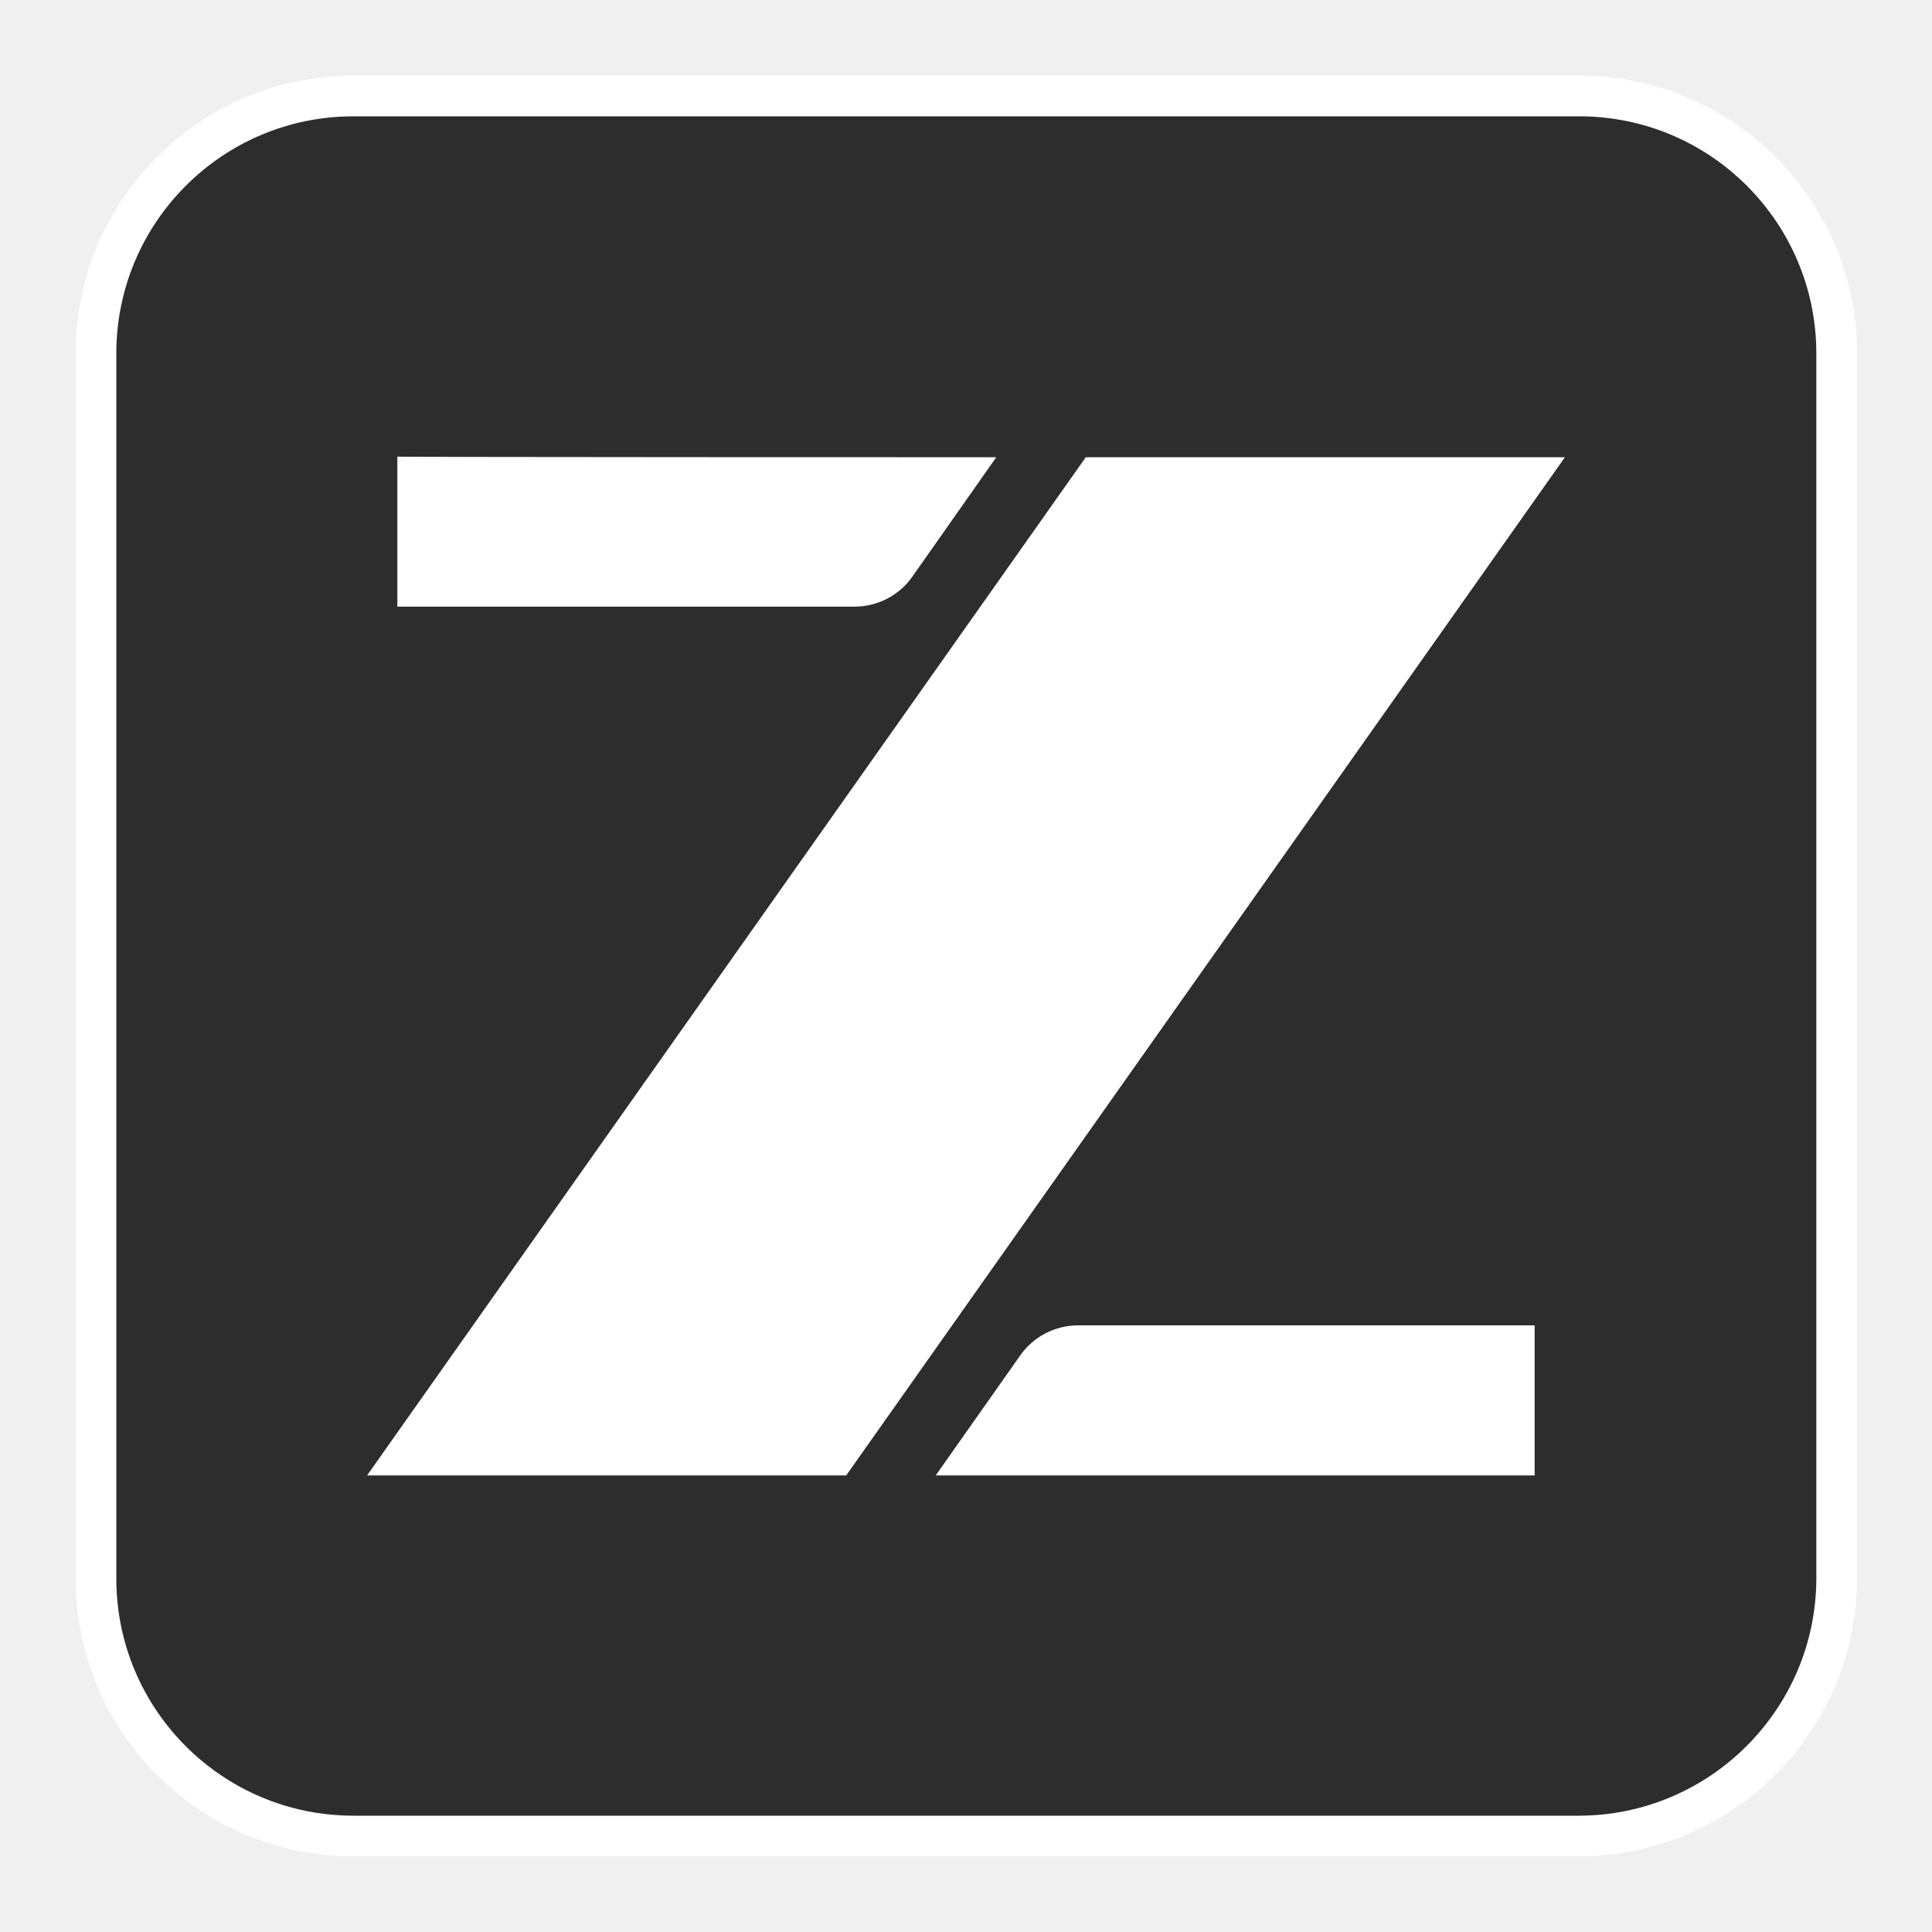
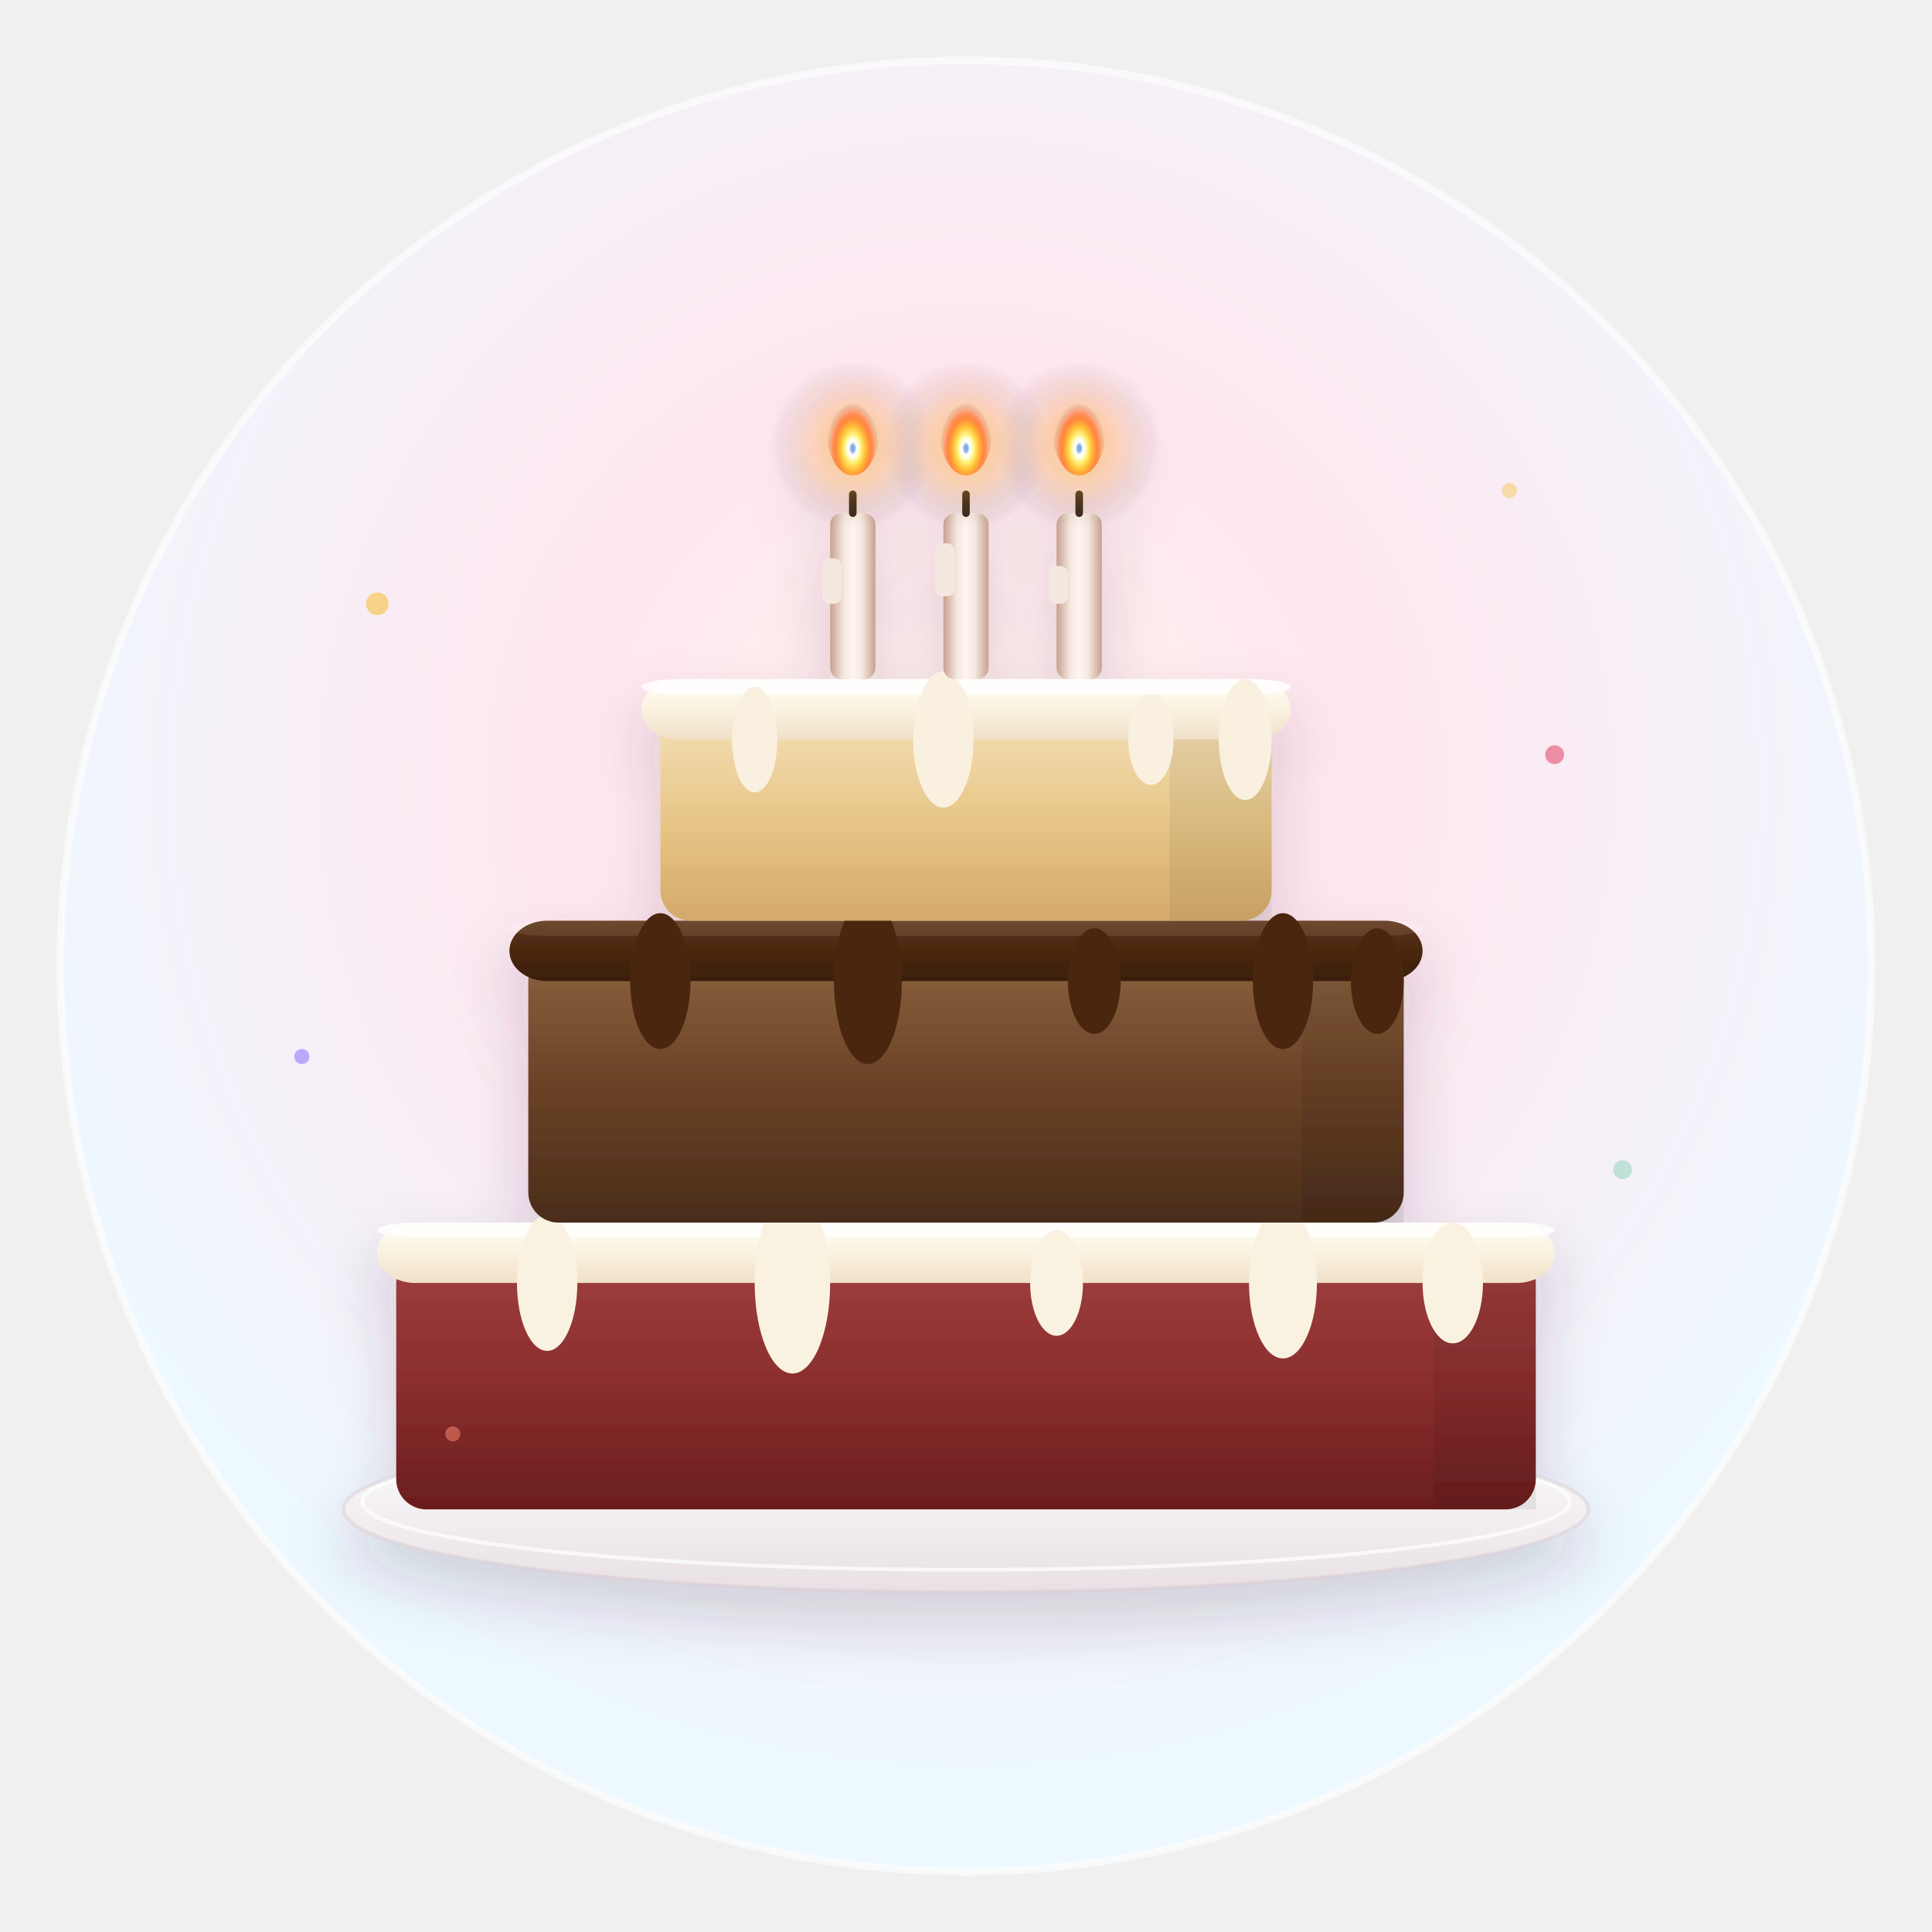
- <svg xmlns="http://www.w3.org/2000/svg" version="1.1" x="0px" y="0px" viewBox="0 0 30 30" style="enable-background:new 0 0 30 30;" xml:space="preserve">
+ <svg xmlns="http://www.w3.org/2000/svg" viewBox="0 0 512 512" width="100%" height="100%">
  <defs>
-     <style type="text/css">
-     .st194{fill:#2D2D2D;stroke:#FFFFFF;stroke-width:0.632;stroke-miterlimit:10;}
-     .st23{fill:#FFFFFF;}
- 
-     .z-breathe {
-       animation: breathe 2.5s ease-in-out infinite;
-     }
- 
-     @keyframes breathe {
-       0%, 100% { opacity: 0.7; }
-       50% { opacity: 1; }
-     }
-   </style>
+     <linearGradient id="cakeTop" x1="0%" y1="0%" x2="0%" y2="100%">
+       <stop offset="0%" stop-color="#f5e0b8" />
+       <stop offset="50%" stop-color="#e8c88a" />
+       <stop offset="100%" stop-color="#d4a96a" />
+     </linearGradient>
+     <linearGradient id="cakeMid" x1="0%" y1="0%" x2="0%" y2="100%">
+       <stop offset="0%" stop-color="#8b6340" />
+       <stop offset="50%" stop-color="#6b4226" />
+       <stop offset="100%" stop-color="#4a2c1a" />
+     </linearGradient>
+     <linearGradient id="cakeBot" x1="0%" y1="0%" x2="0%" y2="100%">
+       <stop offset="0%" stop-color="#a04040" />
+       <stop offset="50%" stop-color="#8b2e2e" />
+       <stop offset="100%" stop-color="#6a1e1e" />
+     </linearGradient>
+     <linearGradient id="frostTop" x1="0%" y1="0%" x2="0%" y2="100%">
+       <stop offset="0%" stop-color="#fffef8" />
+       <stop offset="50%" stop-color="#faf2e0" />
+       <stop offset="100%" stop-color="#f0e0c8" />
+     </linearGradient>
+     <linearGradient id="frostChoc" x1="0%" y1="0%" x2="0%" y2="100%">
+       <stop offset="0%" stop-color="#5c3317" />
+       <stop offset="50%" stop-color="#4a2810" />
+       <stop offset="100%" stop-color="#3a1e0a" />
+     </linearGradient>
+     <linearGradient id="plate" x1="0%" y1="0%" x2="0%" y2="100%">
+       <stop offset="0%" stop-color="#ffffff" />
+       <stop offset="100%" stop-color="#e8e0e4" />
+     </linearGradient>
+     <linearGradient id="candle" x1="0%" y1="0%" x2="100%" y2="0%">
+       <stop offset="0%" stop-color="#c8a090" />
+       <stop offset="30%" stop-color="#f5e8e0" />
+       <stop offset="50%" stop-color="#fff5f0" />
+       <stop offset="70%" stop-color="#f5e8e0" />
+       <stop offset="100%" stop-color="#c8a090" />
+     </linearGradient>
+     <radialGradient id="flame" cx="50%" cy="70%" r="50%">
+       <stop offset="0%" stop-color="#6ea8e0" />
+       <stop offset="8%" stop-color="#8eb8e8" />
+       <stop offset="14%" stop-color="#ffffff" />
+       <stop offset="22%" stop-color="#fffde0" />
+       <stop offset="32%" stop-color="#fff176" />
+       <stop offset="48%" stop-color="#ffbf37" />
+       <stop offset="65%" stop-color="#ff8a3c" />
+       <stop offset="85%" stop-color="rgba(255,70,20,0.3)" />
+       <stop offset="100%" stop-color="transparent" />
+     </radialGradient>
+     <radialGradient id="flameGlow" cx="50%" cy="50%" r="50%">
+       <stop offset="0%" stop-color="rgba(255,220,80,0.4)" />
+       <stop offset="50%" stop-color="rgba(255,160,40,0.15)" />
+       <stop offset="100%" stop-color="transparent" />
+     </radialGradient>
+     <radialGradient id="bgGrad" cx="50%" cy="40%" r="55%">
+       <stop offset="0%" stop-color="#fff6ef" />
+       <stop offset="40%" stop-color="#ffe6ef" />
+       <stop offset="100%" stop-color="#eef8ff" />
+     </radialGradient>
+     <filter id="shadow" x="-10%" y="-10%" width="120%" height="130%">
+       <feDropShadow dx="0" dy="8" stdDeviation="8" flood-color="#3e2040" flood-opacity="0.18" />
+     </filter>
+     <filter id="softGlow" x="-50%" y="-50%" width="200%" height="200%">
+       <feGaussianBlur stdDeviation="6" result="blur" />
+       <feMerge>
+         <feMergeNode in="blur" />
+         <feMergeNode in="SourceGraphic" />
+       </feMerge>
+     </filter>
  </defs>
-   <g>
-     <path class="st194" d="M24.51,28.51H5.49c-2.21,0-4-1.79-4-4V5.49c0-2.21,1.79-4,4-4h19.03c2.21,0,4,1.79,4,4v19.03     C28.51,26.72,26.72,28.51,24.51,28.51z" />
-     <g class="z-breathe">
-       <path class="st23" d="M15.47,7.1l-1.3,1.85c-0.2,0.29-0.54,0.47-0.9,0.47h-7.1V7.09C6.16,7.1,15.47,7.1,15.47,7.1z" />
-       <polygon class="st23" points="24.3,7.1 13.14,22.91 5.7,22.91 16.86,7.1" />
-       <path class="st23" d="M14.53,22.91l1.31-1.86c0.2-0.29,0.54-0.47,0.9-0.47h7.09v2.33H14.53z" />
-     </g>
+   <circle cx="256" cy="256" r="240" fill="url(#bgGrad)" />
+   <circle cx="256" cy="256" r="240" fill="none" stroke="rgba(255,255,255,0.6)" stroke-width="2" />
+   <g filter="url(#shadow)">
+     <ellipse cx="256" cy="400" rx="165" ry="22" fill="url(#plate)" />
+     <ellipse cx="256" cy="398" rx="160" ry="18" fill="none" stroke="rgba(255,255,255,0.7)" stroke-width="1" />
+     <ellipse cx="256" cy="400" rx="165" ry="22" fill="none" stroke="rgba(200,180,190,0.3)" stroke-width="1" />
+     <rect x="105" y="332" width="302" height="68" rx="8" fill="url(#cakeBot)" />
+     <rect x="105" y="332" width="302" height="8" rx="8" fill="rgba(255,255,255,0.12)" />
+     <rect x="380" y="332" width="27" height="68" rx="0" fill="rgba(0,0,0,0.07)" />
+     <rect x="100" y="324" width="312" height="16" rx="10" fill="url(#frostTop)" />
+     <rect x="100" y="324" width="312" height="4" rx="10" fill="rgba(255,255,255,0.7)" />
+     <ellipse cx="145" cy="340" rx="8" ry="18" fill="#faf2e0" />
+     <ellipse cx="210" cy="340" rx="10" ry="24" fill="#faf2e0" />
+     <ellipse cx="280" cy="340" rx="7" ry="14" fill="#faf2e0" />
+     <ellipse cx="340" cy="340" rx="9" ry="20" fill="#faf2e0" />
+     <ellipse cx="385" cy="340" rx="8" ry="16" fill="#faf2e0" />
+     <rect x="140" y="252" width="232" height="72" rx="8" fill="url(#cakeMid)" />
+     <rect x="140" y="252" width="232" height="8" rx="8" fill="rgba(255,255,255,0.1)" />
+     <rect x="345" y="252" width="27" height="72" rx="0" fill="rgba(0,0,0,0.08)" />
+     <rect x="135" y="244" width="242" height="16" rx="10" fill="url(#frostChoc)" />
+     <rect x="135" y="244" width="242" height="4" rx="10" fill="rgba(255,255,255,0.1)" />
+     <ellipse cx="175" cy="260" rx="8" ry="18" fill="#4a2810" />
+     <ellipse cx="230" cy="260" rx="9" ry="22" fill="#4a2810" />
+     <ellipse cx="290" cy="260" rx="7" ry="14" fill="#4a2810" />
+     <ellipse cx="340" cy="260" rx="8" ry="18" fill="#4a2810" />
+     <ellipse cx="365" cy="260" rx="7" ry="14" fill="#4a2810" />
+     <rect x="175" y="188" width="162" height="56" rx="8" fill="url(#cakeTop)" />
+     <rect x="175" y="188" width="162" height="8" rx="8" fill="rgba(255,255,255,0.2)" />
+     <rect x="310" y="188" width="27" height="56" rx="0" fill="rgba(0,0,0,0.06)" />
+     <rect x="170" y="180" width="172" height="16" rx="10" fill="url(#frostTop)" />
+     <rect x="170" y="180" width="172" height="4" rx="10" fill="rgba(255,255,255,0.8)" />
+     <ellipse cx="200" cy="196" rx="6" ry="14" fill="#faf0e0" />
+     <ellipse cx="250" cy="196" rx="8" ry="18" fill="#faf0e0" />
+     <ellipse cx="305" cy="196" rx="6" ry="12" fill="#faf0e0" />
+     <ellipse cx="330" cy="196" rx="7" ry="16" fill="#faf0e0" />
+     <rect x="220" y="136" width="12" height="44" rx="3" fill="url(#candle)" />
+     <rect x="225" y="130" width="2" height="7" rx="1" fill="#3a2a1a" />
+     <rect x="218" y="148" width="5" height="12" rx="2" fill="#f5e8e0" />
+     <rect x="250" y="136" width="12" height="44" rx="3" fill="url(#candle)" />
+     <rect x="255" y="130" width="2" height="7" rx="1" fill="#3a2a1a" />
+     <rect x="248" y="144" width="5" height="14" rx="2" fill="#f5e8e0" />
+     <rect x="280" y="136" width="12" height="44" rx="3" fill="url(#candle)" />
+     <rect x="285" y="130" width="2" height="7" rx="1" fill="#3a2a1a" />
+     <rect x="278" y="150" width="5" height="10" rx="2" fill="#f5e8e0" />
+     <ellipse cx="226" cy="118" rx="22" ry="22" fill="url(#flameGlow)" />
+     <ellipse cx="256" cy="118" rx="22" ry="22" fill="url(#flameGlow)" />
+     <ellipse cx="286" cy="118" rx="22" ry="22" fill="url(#flameGlow)" />
+     <ellipse cx="226" cy="114" rx="7" ry="12" fill="url(#flame)" filter="url(#softGlow)" />
+     <ellipse cx="256" cy="114" rx="7" ry="12" fill="url(#flame)" filter="url(#softGlow)" />
+     <ellipse cx="286" cy="114" rx="7" ry="12" fill="url(#flame)" filter="url(#softGlow)" />
  </g>
+   <circle cx="100" cy="160" r="3" fill="#f5c85b" opacity="0.7" />
+   <circle cx="412" cy="200" r="2.5" fill="#e34f6f" opacity="0.6" />
+   <circle cx="80" cy="280" r="2" fill="#7b61ff" opacity="0.5" />
+   <circle cx="430" cy="310" r="2.5" fill="#9ed7c1" opacity="0.6" />
+   <circle cx="120" cy="380" r="2" fill="#ff8c72" opacity="0.5" />
+   <circle cx="400" cy="130" r="2" fill="#f5c85b" opacity="0.5" />
</svg>
